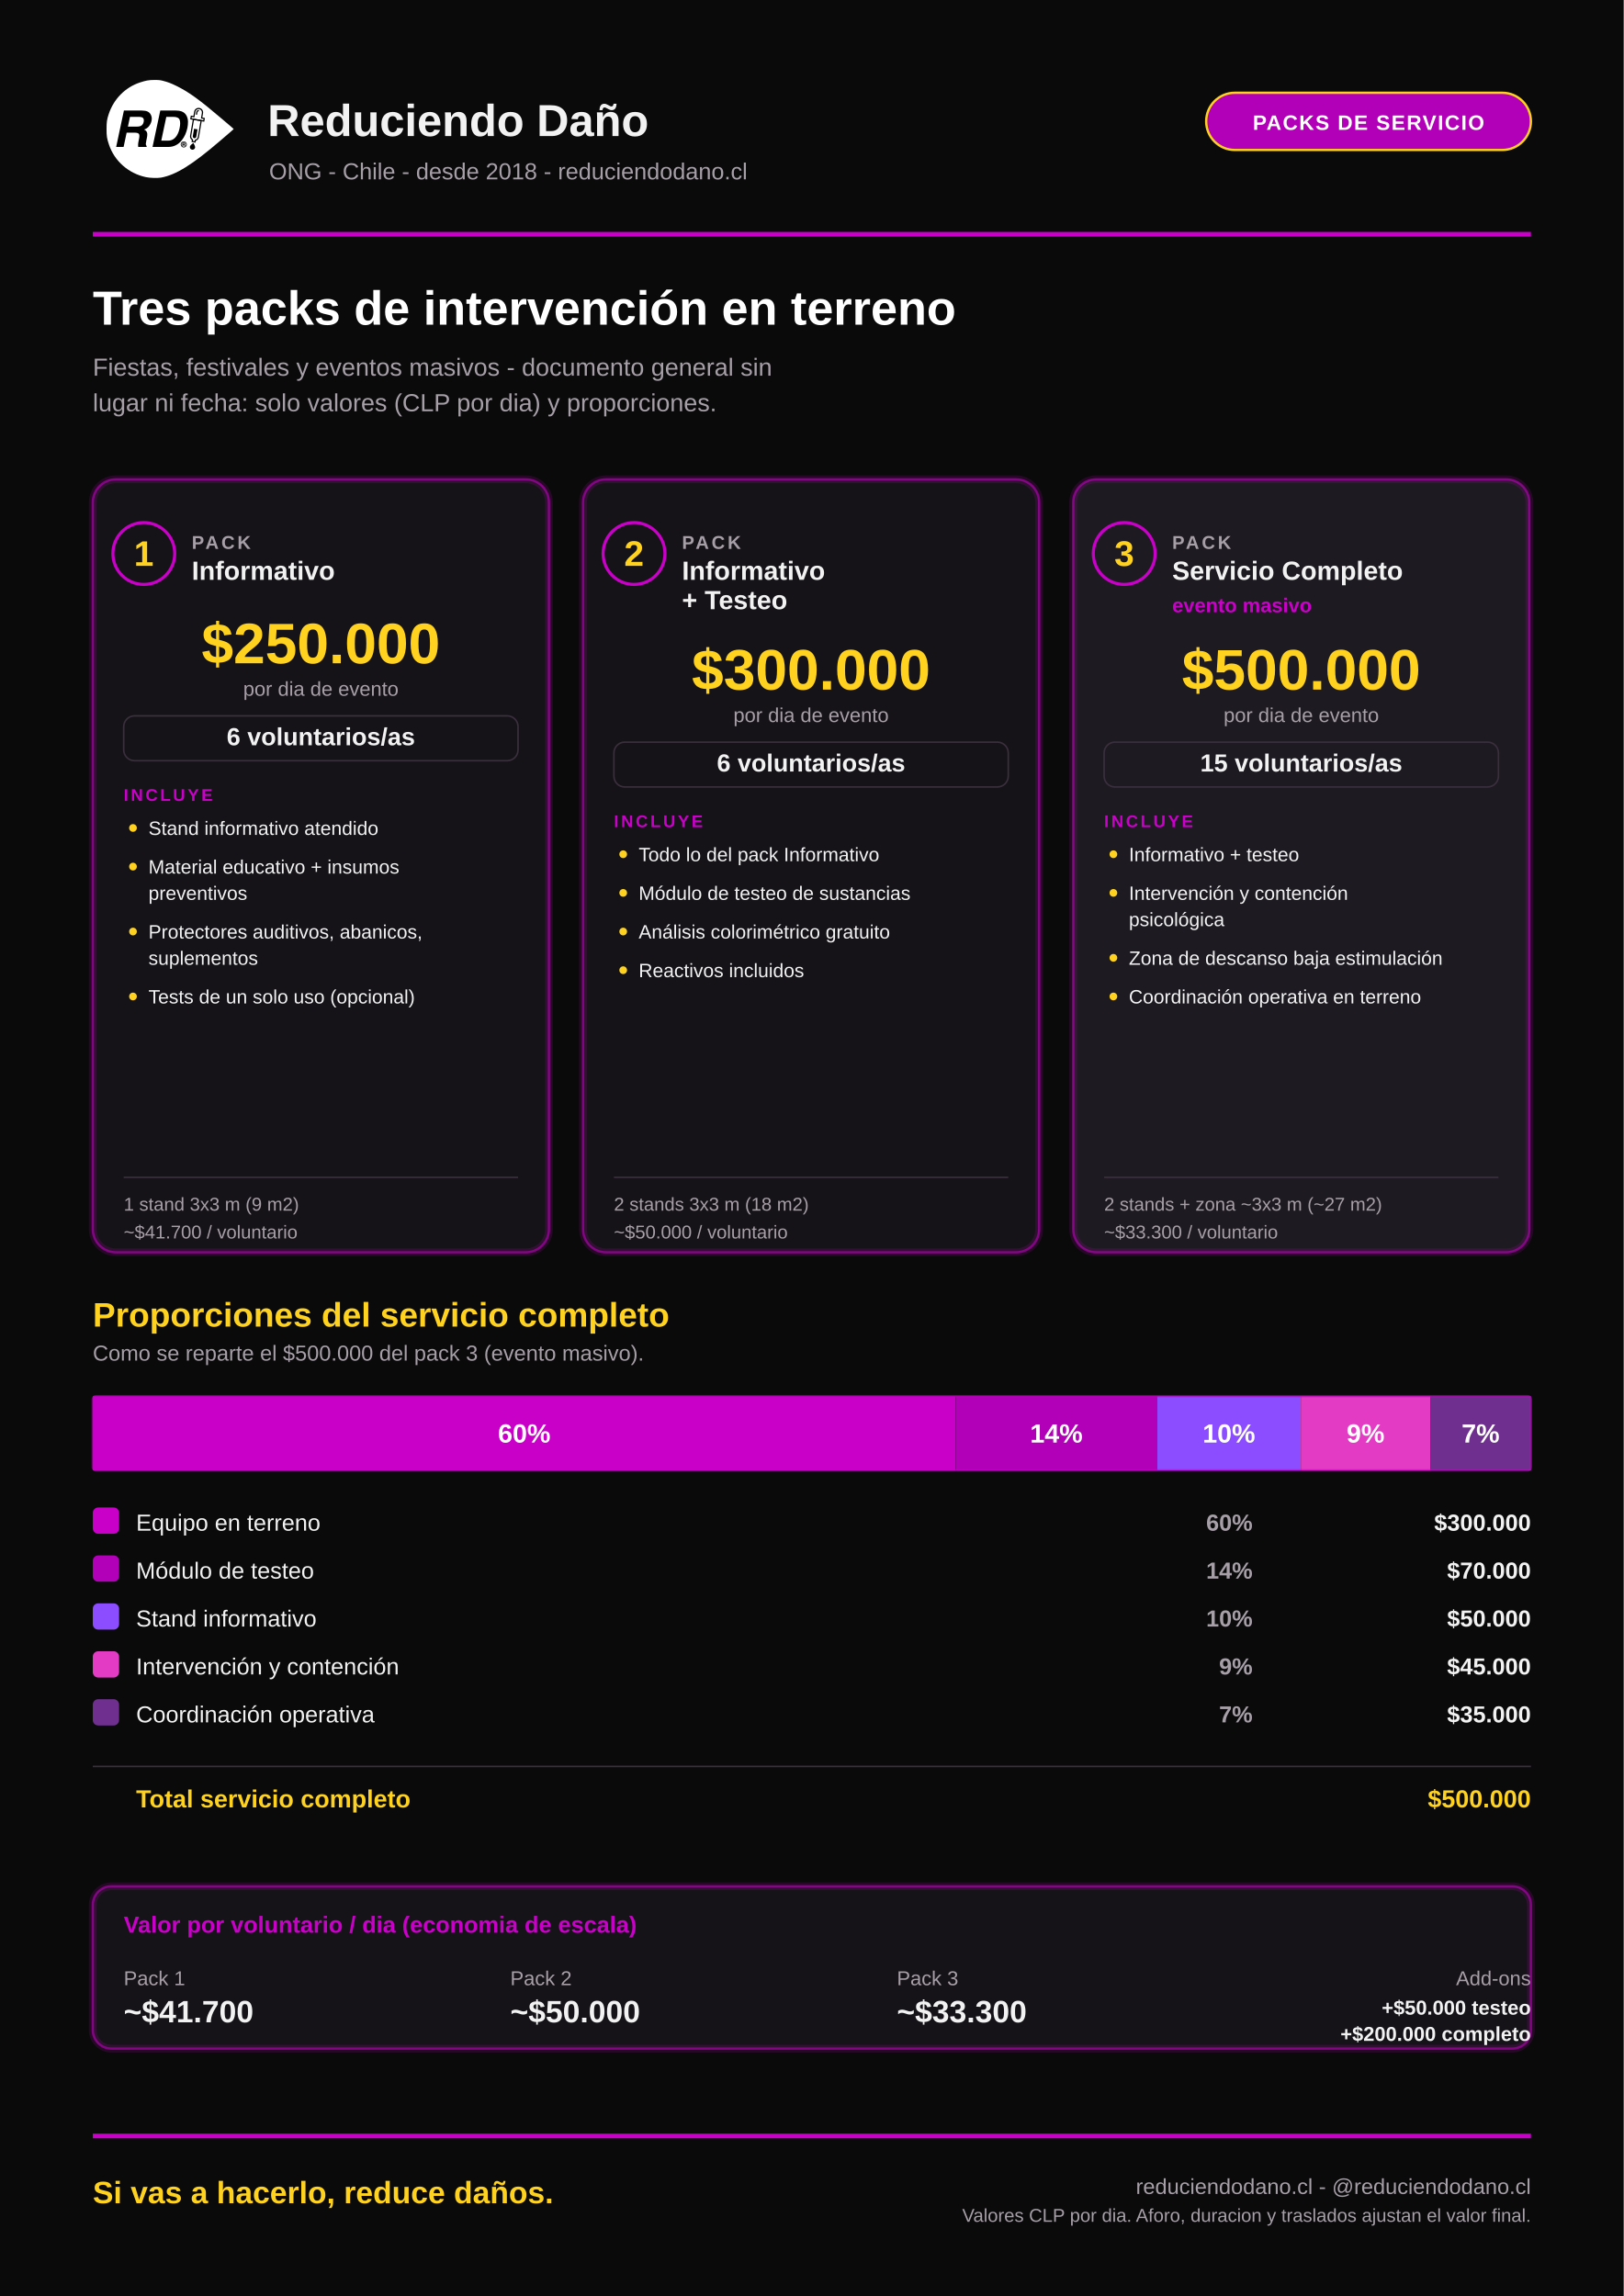
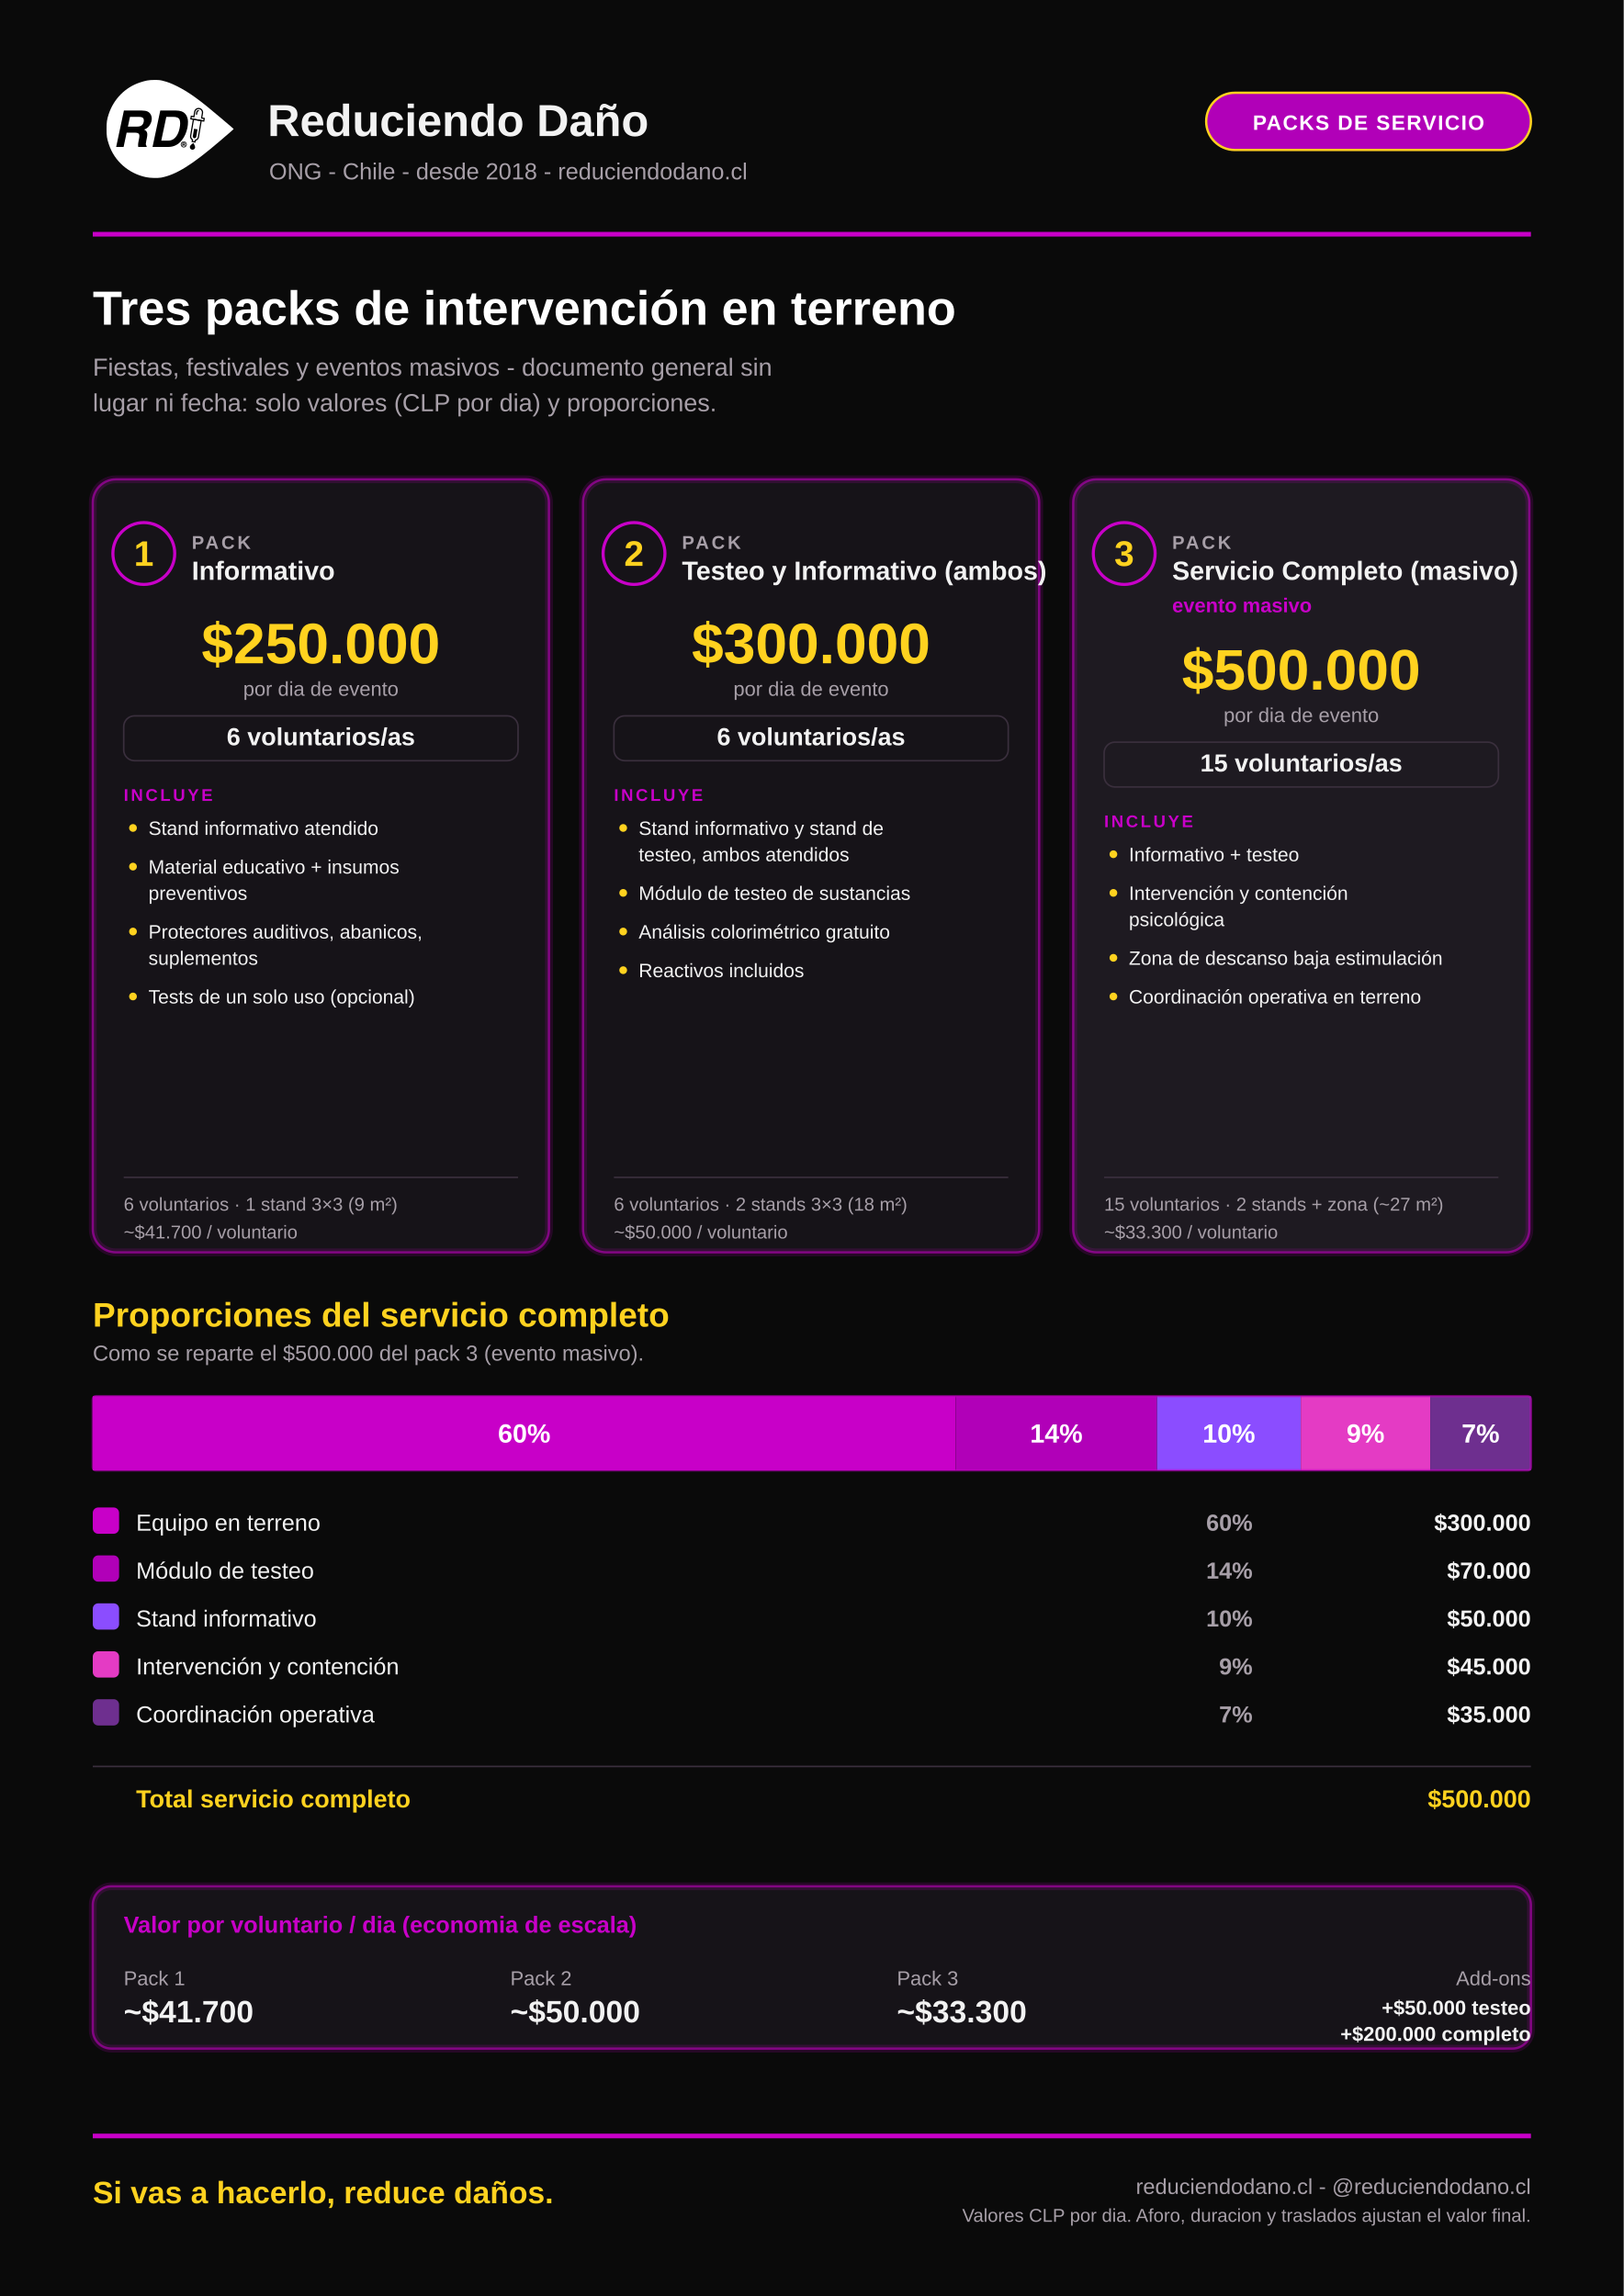
<svg xmlns="http://www.w3.org/2000/svg" width="210mm" height="297mm" viewBox="0 0 2100 2970" preserveAspectRatio="xMidYMid meet">
  <g id="fondo">
    <rect width="2100" height="2970" fill="#0A0A0A" />
  </g>
  <g id="header">
    <svg x="120" y="90" width="200" height="154.3" id="Capa_1" data-name="Capa 1" viewBox="0 0 1060 817.61">
      <defs>
        <style>
      .cls-1, .cls-2 {
        fill: #000;
      }

      .cls-3 {
        fill: none;
        stroke: #000;
        stroke-miterlimit: 10;
        stroke-width: .617px;
      }

      .cls-3, .cls-2 {
        font-family: Helvetica-Bold, Helvetica;
        font-size: 53.425px;
        font-weight: 700;
        isolation: isolate;
      }
    </style>
      </defs>
      <g id="Capa_2" data-name="Capa 2">
        <g id="Layer_1" data-name="Layer 1">
          <path id="Gota" fill="#ffffff" d="M942.987,428.088c-12.091,10.554-44.508,38.17-71.936,61.768-188.559,162.085-300.391,231.719-402.82,250.689-23.589,4.216-76.152,2.877-103.563-3.066-120.084-25.48-216.168-110.295-253.977-223.664-14.014-41.803-16.315-57.149-16.315-106.251,0-47.762,2.466-64.834,14.581-101.665,34.143-104.155,113.558-184.532,214.836-217.713,38.935-12.469,56.91-17.187,100.999-17.187,34.916,0,41.688,2.417,57.798,6.444,30.691,7.669,55.069,16.883,91.119,34.718,83.689,41.031,159.044,95.525,307.896,222.678,30.116,25.702,61.382,52.365,69.626,59.27,8.055,6.715,14.581,13.044,14.384,13.817-.378.6-10.545,9.806-22.628,20.162Z" />
          <path class="cls-1" d="M395.079,304.593c4.101,6.408,6.946,13.537,8.384,21.009,1.529,7.671,1.277,16.422-.756,26.253-2.603,11.863-8.11,23.524-16.521,34.981-8.411,11.458-20.014,19.559-34.809,24.305,10.504,4.625,17.252,11.2,20.244,19.726,2.992,8.526,2.633,21.543-1.077,39.05l-3.559,16.767c-2.367,11.408-3.551,19.143-3.551,23.203,0,6.444,2.145,11.189,6.436,14.236l-1.192,6.263h-57.445c-.449-5.534-.674-9.995-.674-13.381.136-7.227.928-14.427,2.367-21.51l4.578-23.211c3.156-15.924,2.507-26.537-1.948-31.842-4.455-5.304-14.365-7.959-29.729-7.965h-53.861l-20.672,97.909h-50.96l53.023-249.67h122.468c17.392.334,30.379,2.479,38.959,6.436,8.308,3.731,15.357,9.789,20.294,17.441ZM254.998,324.073l-14.228,67.078h59.089c11.743,0,20.833-1.356,27.272-4.069,11.408-4.74,18.636-14.11,21.683-28.11,3.167-15.134.288-25.299-8.639-30.494-5.08-2.937-13.266-4.405-24.559-4.405h-60.617Z" />
          <path class="cls-1" d="M607.664,286.132c16.258,5.759,28.17,16.318,35.738,31.677,6.122,12.54,9.28,26.32,9.23,40.275.111,13.879-1.222,27.732-3.978,41.335-7.123,33.195-19.773,61.313-37.949,84.355-24.62,31.052-55.785,46.579-93.495,46.579h-107.558l53.015-249.67h107.558c15.376.241,27.855,2.058,37.439,5.449ZM503.994,324.073l-34.521,162.948h48.108c24.614,0,44.376-12.137,59.286-36.412,8.132-13.326,14.115-29.192,17.951-47.598,5.425-25.414,5.595-44.921.51-58.522-5.085-13.6-19.494-20.406-43.225-20.417h-48.108Z" />
          <path class="cls-1" d="M690.276,504.298l2.466,4.479c6.493,11.729,8.943,18.395,8.828,24.017-.173,1.863-.61,3.693-1.299,5.433-2.574,5.986-8.131,10.157-14.598,10.956-1.918.295-3.877.192-5.753-.304-1.843-.281-3.614-.921-5.211-1.882-5.06-2.86-8.452-7.962-9.132-13.735-.294-1.837-.227-3.712.197-5.523.16-1.038.487-2.043.97-2.975.771-1.581,1.722-3.068,2.836-4.43,3.082-3.97,6.789-7.348,15.132-13.817l3.896-3.025c.267-.238.562-.442.879-.608,0,0,.337.666.789,1.414Z" />
          <path class="cls-1" d="M685.616,456.28c-1.261,6.534,3.014,12.853,9.549,14.114,6.534,1.261,12.853-3.014,14.114-9.549.035-.179.065-.358.091-.538l8.589-50.672-23.762-4.027-8.581,50.672Z" />
          <path class="cls-1" d="M704.455,500.911l-27.559-4.66,2.203-13.011c-2.654-1.94-4.975-4.3-6.871-6.986-4.787-6.695-6.696-15.026-5.301-23.137l19.825-117.142,61.135,10.373-19.8,117.117c-1.937,11.529-10.203,20.984-21.37,24.444l-2.26,13.003ZM686.372,489.503l11.302,1.907,1.734-10.274,2.753-.575c9.15-1.922,16.191-9.249,17.745-18.469l18.444-109.029-44.877-7.586-18.419,109.021c-1.561,9.218,2.678,18.452,10.685,23.277l2.4,1.447-1.767,10.282Z" />
          <path class="cls-1" d="M764.184,357.427l-96.478-16.324,4.364-25.792,17.672,2.992,5.071-29.951c2.851-16.88,18.846-28.253,35.725-25.402,16.88,2.851,28.253,18.846,25.402,35.725h0l-5.063,29.951,17.672,2.992-4.364,25.809ZM677.207,334.355l80.221,13.578,1.644-9.551-17.672-2.992,6.411-38.072c2.097-12.395-6.251-24.143-18.645-26.24s-24.143,6.251-26.24,18.645h0l-6.444,38.072-17.672-2.984-1.603,9.543Z" />
          <path class="cls-1" d="M714.589,309.755l-8.121-1.373,2.967-17.556c.708-4.232,3.074-8.007,6.575-10.488h0c3.495-2.495,7.842-3.49,12.074-2.762l-1.373,8.129c-2.071-.36-4.2.126-5.91,1.348h0c-1.72,1.212-2.883,3.062-3.23,5.137l-2.984,17.565Z" />
          <text class="cls-2" transform="translate(603.998 532.374)">
            <tspan x="0" y="0">®</tspan>
          </text>
          <text class="cls-3" transform="translate(603.998 532.374)">
            <tspan x="0" y="0">®</tspan>
          </text>
        </g>
      </g>
    </svg>
    <text x="346" y="176" font-family="Arial, Helvetica, sans-serif" font-size="58" font-weight="700" fill="#F2F2F2" text-anchor="start">Reduciendo Daño</text>
    <text x="348" y="232" font-family="Arial, Helvetica, sans-serif" font-size="30" font-weight="400" fill="#A79FA8" text-anchor="start">ONG  -  Chile  -  desde 2018  -  reduciendodano.cl</text>
    <rect x="1560" y="120" width="420" height="74" rx="37" fill="#B100B8" stroke="#FFD21F" stroke-width="3" />
    <text x="1770" y="168" font-family="Arial, Helvetica, sans-serif" font-size="27" font-weight="700" fill="#FFFFFF" text-anchor="middle" letter-spacing="0.06em">PACKS DE SERVICIO</text>
    <rect x="120" y="300" width="1860" height="6" fill="#C800C8" />
  </g>
  <g id="titulo">
    <text x="120" y="420" font-family="Arial, Helvetica, sans-serif" font-size="62" font-weight="700" fill="#FFFFFF" text-anchor="start">Tres packs de intervención en terreno</text>
    <text x="120" y="486" font-family="Arial, Helvetica, sans-serif" font-size="32" font-weight="400" fill="#A79FA8" text-anchor="start">Fiestas, festivales y eventos masivos - documento general sin</text>
    <text x="120" y="532" font-family="Arial, Helvetica, sans-serif" font-size="32" font-weight="400" fill="#A79FA8" text-anchor="start">lugar ni fecha: solo valores (CLP por dia) y proporciones.</text>
  </g>
  <g id="packs">
    <g id="pack_1_informativo">
      <rect x="120" y="620" width="590" height="1000" rx="30" fill="#161318" />
      <rect x="120" y="620" width="590" height="1000" rx="30" fill="none" stroke="#C800C8" stroke-width="10" opacity="0.16" />
      <rect x="120" y="620" width="590" height="1000" rx="30" fill="none" stroke="#C800C8" stroke-width="3" opacity="0.55" />
      <circle cx="186" cy="716" r="40" fill="none" stroke="#C800C8" stroke-width="4" />
      <text x="186" y="732" font-family="Arial, Helvetica, sans-serif" font-size="46" font-weight="700" fill="#FFD21F" text-anchor="middle">1</text>
      <text x="248" y="710" font-family="Arial, Helvetica, sans-serif" font-size="24" font-weight="700" fill="#A79FA8" text-anchor="start" letter-spacing="0.14em">PACK</text>
      <text x="248" y="750" font-family="Arial, Helvetica, sans-serif" font-size="34" font-weight="700" fill="#F2F2F2" text-anchor="start">Informativo</text>
      <text x="415" y="858" font-family="Arial, Helvetica, sans-serif" font-size="74" font-weight="700" fill="#FFD21F" text-anchor="middle">$250.000</text>
      <text x="415" y="900" font-family="Arial, Helvetica, sans-serif" font-size="26" font-weight="400" fill="#A79FA8" text-anchor="middle">por dia de evento</text>
      <rect x="160" y="926" width="510" height="58" rx="14" fill="none" stroke="#3A2F3D" stroke-width="2" />
      <text x="415" y="964" font-family="Arial, Helvetica, sans-serif" font-size="32" font-weight="700" fill="#F2F2F2" text-anchor="middle">6 voluntarios/as</text>
      <text x="160" y="1036" font-family="Arial, Helvetica, sans-serif" font-size="22" font-weight="700" fill="#C800C8" text-anchor="start" letter-spacing="0.14em">INCLUYE</text>
      <circle cx="172" cy="1071" r="5" fill="#FFD21F" />
      <text x="192" y="1080" font-family="Arial, Helvetica, sans-serif" font-size="25" font-weight="400" fill="#F2F2F2" text-anchor="start">Stand informativo atendido</text>
      <circle cx="172" cy="1121" r="5" fill="#FFD21F" />
      <text x="192" y="1130" font-family="Arial, Helvetica, sans-serif" font-size="25" font-weight="400" fill="#F2F2F2" text-anchor="start">Material educativo + insumos</text>
      <text x="192" y="1164" font-family="Arial, Helvetica, sans-serif" font-size="25" font-weight="400" fill="#F2F2F2" text-anchor="start">preventivos</text>
      <circle cx="172" cy="1205" r="5" fill="#FFD21F" />
      <text x="192" y="1214" font-family="Arial, Helvetica, sans-serif" font-size="25" font-weight="400" fill="#F2F2F2" text-anchor="start">Protectores auditivos, abanicos,</text>
      <text x="192" y="1248" font-family="Arial, Helvetica, sans-serif" font-size="25" font-weight="400" fill="#F2F2F2" text-anchor="start">suplementos</text>
      <circle cx="172" cy="1289" r="5" fill="#FFD21F" />
      <text x="192" y="1298" font-family="Arial, Helvetica, sans-serif" font-size="25" font-weight="400" fill="#F2F2F2" text-anchor="start">Tests de un solo uso (opcional)</text>
      <rect x="160" y="1522" width="510" height="2" fill="#3A2F3D" />
-       <text x="160" y="1566" font-family="Arial, Helvetica, sans-serif" font-size="24" font-weight="400" fill="#A79FA8" text-anchor="start">1 stand 3x3 m (9 m2)</text>
+       <text x="160" y="1566" font-family="Arial, Helvetica, sans-serif" font-size="24" font-weight="400" fill="#A79FA8" text-anchor="start">6 voluntarios · 1 stand 3×3 (9 m²)</text>
      <text x="160" y="1602" font-family="Arial, Helvetica, sans-serif" font-size="24" font-weight="400" fill="#A79FA8" text-anchor="start">~$41.700 / voluntario</text>
    </g>
-     <g id="pack_2_informativo">
+     <g id="pack_2_testeo">
      <rect x="754" y="620" width="590" height="1000" rx="30" fill="#161318" />
      <rect x="754" y="620" width="590" height="1000" rx="30" fill="none" stroke="#C800C8" stroke-width="10" opacity="0.16" />
      <rect x="754" y="620" width="590" height="1000" rx="30" fill="none" stroke="#C800C8" stroke-width="3" opacity="0.55" />
      <circle cx="820" cy="716" r="40" fill="none" stroke="#C800C8" stroke-width="4" />
      <text x="820" y="732" font-family="Arial, Helvetica, sans-serif" font-size="46" font-weight="700" fill="#FFD21F" text-anchor="middle">2</text>
      <text x="882" y="710" font-family="Arial, Helvetica, sans-serif" font-size="24" font-weight="700" fill="#A79FA8" text-anchor="start" letter-spacing="0.14em">PACK</text>
-       <text x="882" y="750" font-family="Arial, Helvetica, sans-serif" font-size="34" font-weight="700" fill="#F2F2F2" text-anchor="start">Informativo</text>
-       <text x="882" y="788" font-family="Arial, Helvetica, sans-serif" font-size="34" font-weight="700" fill="#F2F2F2" text-anchor="start">+ Testeo</text>
-       <text x="1049" y="892" font-family="Arial, Helvetica, sans-serif" font-size="74" font-weight="700" fill="#FFD21F" text-anchor="middle">$300.000</text>
-       <text x="1049" y="934" font-family="Arial, Helvetica, sans-serif" font-size="26" font-weight="400" fill="#A79FA8" text-anchor="middle">por dia de evento</text>
-       <rect x="794" y="960" width="510" height="58" rx="14" fill="none" stroke="#3A2F3D" stroke-width="2" />
-       <text x="1049" y="998" font-family="Arial, Helvetica, sans-serif" font-size="32" font-weight="700" fill="#F2F2F2" text-anchor="middle">6 voluntarios/as</text>
-       <text x="794" y="1070" font-family="Arial, Helvetica, sans-serif" font-size="22" font-weight="700" fill="#C800C8" text-anchor="start" letter-spacing="0.14em">INCLUYE</text>
-       <circle cx="806" cy="1105" r="5" fill="#FFD21F" />
-       <text x="826" y="1114" font-family="Arial, Helvetica, sans-serif" font-size="25" font-weight="400" fill="#F2F2F2" text-anchor="start">Todo lo del pack Informativo</text>
+       <text x="882" y="750" font-family="Arial, Helvetica, sans-serif" font-size="34" font-weight="700" fill="#F2F2F2" text-anchor="start">Testeo y Informativo (ambos)</text>
+       <text x="1049" y="858" font-family="Arial, Helvetica, sans-serif" font-size="74" font-weight="700" fill="#FFD21F" text-anchor="middle">$300.000</text>
+       <text x="1049" y="900" font-family="Arial, Helvetica, sans-serif" font-size="26" font-weight="400" fill="#A79FA8" text-anchor="middle">por dia de evento</text>
+       <rect x="794" y="926" width="510" height="58" rx="14" fill="none" stroke="#3A2F3D" stroke-width="2" />
+       <text x="1049" y="964" font-family="Arial, Helvetica, sans-serif" font-size="32" font-weight="700" fill="#F2F2F2" text-anchor="middle">6 voluntarios/as</text>
+       <text x="794" y="1036" font-family="Arial, Helvetica, sans-serif" font-size="22" font-weight="700" fill="#C800C8" text-anchor="start" letter-spacing="0.14em">INCLUYE</text>
+       <circle cx="806" cy="1071" r="5" fill="#FFD21F" />
+       <text x="826" y="1080" font-family="Arial, Helvetica, sans-serif" font-size="25" font-weight="400" fill="#F2F2F2" text-anchor="start">Stand informativo y stand de</text>
+       <text x="826" y="1114" font-family="Arial, Helvetica, sans-serif" font-size="25" font-weight="400" fill="#F2F2F2" text-anchor="start">testeo, ambos atendidos</text>
      <circle cx="806" cy="1155" r="5" fill="#FFD21F" />
      <text x="826" y="1164" font-family="Arial, Helvetica, sans-serif" font-size="25" font-weight="400" fill="#F2F2F2" text-anchor="start">Módulo de testeo de sustancias</text>
      <circle cx="806" cy="1205" r="5" fill="#FFD21F" />
      <text x="826" y="1214" font-family="Arial, Helvetica, sans-serif" font-size="25" font-weight="400" fill="#F2F2F2" text-anchor="start">Análisis colorimétrico gratuito</text>
      <circle cx="806" cy="1255" r="5" fill="#FFD21F" />
      <text x="826" y="1264" font-family="Arial, Helvetica, sans-serif" font-size="25" font-weight="400" fill="#F2F2F2" text-anchor="start">Reactivos incluidos</text>
      <rect x="794" y="1522" width="510" height="2" fill="#3A2F3D" />
-       <text x="794" y="1566" font-family="Arial, Helvetica, sans-serif" font-size="24" font-weight="400" fill="#A79FA8" text-anchor="start">2 stands 3x3 m (18 m2)</text>
+       <text x="794" y="1566" font-family="Arial, Helvetica, sans-serif" font-size="24" font-weight="400" fill="#A79FA8" text-anchor="start">6 voluntarios · 2 stands 3×3 (18 m²)</text>
      <text x="794" y="1602" font-family="Arial, Helvetica, sans-serif" font-size="24" font-weight="400" fill="#A79FA8" text-anchor="start">~$50.000 / voluntario</text>
    </g>
    <g id="pack_3_servicio">
      <rect x="1388" y="620" width="590" height="1000" rx="30" fill="#1E1A21" />
      <rect x="1388" y="620" width="590" height="1000" rx="30" fill="none" stroke="#C800C8" stroke-width="10" opacity="0.16" />
      <rect x="1388" y="620" width="590" height="1000" rx="30" fill="none" stroke="#C800C8" stroke-width="3" opacity="0.55" />
      <circle cx="1454" cy="716" r="40" fill="none" stroke="#C800C8" stroke-width="4" />
      <text x="1454" y="732" font-family="Arial, Helvetica, sans-serif" font-size="46" font-weight="700" fill="#FFD21F" text-anchor="middle">3</text>
      <text x="1516" y="710" font-family="Arial, Helvetica, sans-serif" font-size="24" font-weight="700" fill="#A79FA8" text-anchor="start" letter-spacing="0.14em">PACK</text>
-       <text x="1516" y="750" font-family="Arial, Helvetica, sans-serif" font-size="34" font-weight="700" fill="#F2F2F2" text-anchor="start">Servicio Completo</text>
+       <text x="1516" y="750" font-family="Arial, Helvetica, sans-serif" font-size="34" font-weight="700" fill="#F2F2F2" text-anchor="start">Servicio Completo (masivo)</text>
      <text x="1516" y="792" font-family="Arial, Helvetica, sans-serif" font-size="26" font-weight="700" fill="#C800C8" text-anchor="start">evento masivo</text>
      <text x="1683" y="892" font-family="Arial, Helvetica, sans-serif" font-size="74" font-weight="700" fill="#FFD21F" text-anchor="middle">$500.000</text>
      <text x="1683" y="934" font-family="Arial, Helvetica, sans-serif" font-size="26" font-weight="400" fill="#A79FA8" text-anchor="middle">por dia de evento</text>
      <rect x="1428" y="960" width="510" height="58" rx="14" fill="none" stroke="#3A2F3D" stroke-width="2" />
      <text x="1683" y="998" font-family="Arial, Helvetica, sans-serif" font-size="32" font-weight="700" fill="#F2F2F2" text-anchor="middle">15 voluntarios/as</text>
      <text x="1428" y="1070" font-family="Arial, Helvetica, sans-serif" font-size="22" font-weight="700" fill="#C800C8" text-anchor="start" letter-spacing="0.14em">INCLUYE</text>
      <circle cx="1440" cy="1105" r="5" fill="#FFD21F" />
      <text x="1460" y="1114" font-family="Arial, Helvetica, sans-serif" font-size="25" font-weight="400" fill="#F2F2F2" text-anchor="start">Informativo + testeo</text>
      <circle cx="1440" cy="1155" r="5" fill="#FFD21F" />
      <text x="1460" y="1164" font-family="Arial, Helvetica, sans-serif" font-size="25" font-weight="400" fill="#F2F2F2" text-anchor="start">Intervención y contención</text>
      <text x="1460" y="1198" font-family="Arial, Helvetica, sans-serif" font-size="25" font-weight="400" fill="#F2F2F2" text-anchor="start">psicológica</text>
      <circle cx="1440" cy="1239" r="5" fill="#FFD21F" />
      <text x="1460" y="1248" font-family="Arial, Helvetica, sans-serif" font-size="25" font-weight="400" fill="#F2F2F2" text-anchor="start">Zona de descanso baja estimulación</text>
      <circle cx="1440" cy="1289" r="5" fill="#FFD21F" />
      <text x="1460" y="1298" font-family="Arial, Helvetica, sans-serif" font-size="25" font-weight="400" fill="#F2F2F2" text-anchor="start">Coordinación operativa en terreno</text>
      <rect x="1428" y="1522" width="510" height="2" fill="#3A2F3D" />
-       <text x="1428" y="1566" font-family="Arial, Helvetica, sans-serif" font-size="24" font-weight="400" fill="#A79FA8" text-anchor="start">2 stands + zona ~3x3 m (~27 m2)</text>
+       <text x="1428" y="1566" font-family="Arial, Helvetica, sans-serif" font-size="24" font-weight="400" fill="#A79FA8" text-anchor="start">15 voluntarios · 2 stands + zona (~27 m²)</text>
      <text x="1428" y="1602" font-family="Arial, Helvetica, sans-serif" font-size="24" font-weight="400" fill="#A79FA8" text-anchor="start">~$33.300 / voluntario</text>
    </g>
  </g>
  <g id="proporciones">
    <text x="120" y="1716" font-family="Arial, Helvetica, sans-serif" font-size="44" font-weight="700" fill="#FFD21F" text-anchor="start">Proporciones del servicio completo</text>
    <text x="120" y="1760" font-family="Arial, Helvetica, sans-serif" font-size="28" font-weight="400" fill="#A79FA8" text-anchor="start">Como se reparte el $500.000 del pack 3 (evento masivo).</text>
    <g id="barra_desglose">
      <rect x="120.0" y="1806" width="1116.0" height="96" fill="#C800C8" />
      <text x="678.0" y="1866.0" font-family="Arial, Helvetica, sans-serif" font-size="34" font-weight="700" fill="#FFFFFF" text-anchor="middle">60%</text>
      <rect x="1236.0" y="1806" width="260.4" height="96" fill="#B100B8" />
      <text x="1366.2" y="1866.0" font-family="Arial, Helvetica, sans-serif" font-size="34" font-weight="700" fill="#FFFFFF" text-anchor="middle">14%</text>
      <rect x="1496.4" y="1806" width="186.0" height="96" fill="#8B4DFF" />
      <text x="1589.4" y="1866.0" font-family="Arial, Helvetica, sans-serif" font-size="34" font-weight="700" fill="#FFFFFF" text-anchor="middle">10%</text>
      <rect x="1682.4" y="1806" width="167.4" height="96" fill="#E43BC4" />
      <text x="1766.1" y="1866.0" font-family="Arial, Helvetica, sans-serif" font-size="34" font-weight="700" fill="#FFFFFF" text-anchor="middle">9%</text>
      <rect x="1849.8" y="1806" width="130.2" height="96" fill="#6E2F8F" />
      <text x="1914.9" y="1866.0" font-family="Arial, Helvetica, sans-serif" font-size="34" font-weight="700" fill="#FFFFFF" text-anchor="middle">7%</text>
      <rect x="120" y="1806" width="1860" height="96" rx="4" fill="none" stroke="#C800C8" stroke-width="3" opacity="0.55" />
    </g>
    <g id="leyenda_desglose">
      <rect x="120" y="1950" width="34" height="34" rx="7" fill="#C800C8" />
      <text x="176" y="1980" font-family="Arial, Helvetica, sans-serif" font-size="30" font-weight="400" fill="#F2F2F2" text-anchor="start">Equipo en terreno</text>
      <text x="1620" y="1980" font-family="Arial, Helvetica, sans-serif" font-size="30" font-weight="700" fill="#A79FA8" text-anchor="end">60%</text>
      <text x="1980" y="1980" font-family="Arial, Helvetica, sans-serif" font-size="30" font-weight="700" fill="#F2F2F2" text-anchor="end">$300.000</text>
      <rect x="120" y="2012" width="34" height="34" rx="7" fill="#B100B8" />
      <text x="176" y="2042" font-family="Arial, Helvetica, sans-serif" font-size="30" font-weight="400" fill="#F2F2F2" text-anchor="start">Módulo de testeo</text>
      <text x="1620" y="2042" font-family="Arial, Helvetica, sans-serif" font-size="30" font-weight="700" fill="#A79FA8" text-anchor="end">14%</text>
      <text x="1980" y="2042" font-family="Arial, Helvetica, sans-serif" font-size="30" font-weight="700" fill="#F2F2F2" text-anchor="end">$70.000</text>
      <rect x="120" y="2074" width="34" height="34" rx="7" fill="#8B4DFF" />
      <text x="176" y="2104" font-family="Arial, Helvetica, sans-serif" font-size="30" font-weight="400" fill="#F2F2F2" text-anchor="start">Stand informativo</text>
      <text x="1620" y="2104" font-family="Arial, Helvetica, sans-serif" font-size="30" font-weight="700" fill="#A79FA8" text-anchor="end">10%</text>
      <text x="1980" y="2104" font-family="Arial, Helvetica, sans-serif" font-size="30" font-weight="700" fill="#F2F2F2" text-anchor="end">$50.000</text>
      <rect x="120" y="2136" width="34" height="34" rx="7" fill="#E43BC4" />
      <text x="176" y="2166" font-family="Arial, Helvetica, sans-serif" font-size="30" font-weight="400" fill="#F2F2F2" text-anchor="start">Intervención y contención</text>
      <text x="1620" y="2166" font-family="Arial, Helvetica, sans-serif" font-size="30" font-weight="700" fill="#A79FA8" text-anchor="end">9%</text>
      <text x="1980" y="2166" font-family="Arial, Helvetica, sans-serif" font-size="30" font-weight="700" fill="#F2F2F2" text-anchor="end">$45.000</text>
      <rect x="120" y="2198" width="34" height="34" rx="7" fill="#6E2F8F" />
      <text x="176" y="2228" font-family="Arial, Helvetica, sans-serif" font-size="30" font-weight="400" fill="#F2F2F2" text-anchor="start">Coordinación operativa</text>
      <text x="1620" y="2228" font-family="Arial, Helvetica, sans-serif" font-size="30" font-weight="700" fill="#A79FA8" text-anchor="end">7%</text>
      <text x="1980" y="2228" font-family="Arial, Helvetica, sans-serif" font-size="30" font-weight="700" fill="#F2F2F2" text-anchor="end">$35.000</text>
      <rect x="120" y="2284" width="1860" height="2" fill="#3A2F3D" />
      <text x="176" y="2338" font-family="Arial, Helvetica, sans-serif" font-size="32" font-weight="700" fill="#FFD21F" text-anchor="start">Total servicio completo</text>
      <text x="1980" y="2338" font-family="Arial, Helvetica, sans-serif" font-size="32" font-weight="700" fill="#FFD21F" text-anchor="end">$500.000</text>
    </g>
  </g>
  <g id="ratios">
    <rect x="120" y="2440" width="1860" height="210" rx="24" fill="#161318" />
    <rect x="120" y="2440" width="1860" height="210" rx="24" fill="none" stroke="#C800C8" stroke-width="10" opacity="0.16" />
    <rect x="120" y="2440" width="1860" height="210" rx="24" fill="none" stroke="#C800C8" stroke-width="3" opacity="0.55" />
    <text x="160" y="2500" font-family="Arial, Helvetica, sans-serif" font-size="30" font-weight="700" fill="#C800C8" text-anchor="start">Valor por voluntario / dia  (economia de escala)</text>
    <text x="160" y="2568" font-family="Arial, Helvetica, sans-serif" font-size="26" font-weight="400" fill="#A79FA8" text-anchor="start">Pack 1</text>
    <text x="160" y="2616" font-family="Arial, Helvetica, sans-serif" font-size="40" font-weight="700" fill="#F2F2F2" text-anchor="start">~$41.700</text>
    <text x="660" y="2568" font-family="Arial, Helvetica, sans-serif" font-size="26" font-weight="400" fill="#A79FA8" text-anchor="start">Pack 2</text>
    <text x="660" y="2616" font-family="Arial, Helvetica, sans-serif" font-size="40" font-weight="700" fill="#F2F2F2" text-anchor="start">~$50.000</text>
    <text x="1160" y="2568" font-family="Arial, Helvetica, sans-serif" font-size="26" font-weight="400" fill="#A79FA8" text-anchor="start">Pack 3</text>
    <text x="1160" y="2616" font-family="Arial, Helvetica, sans-serif" font-size="40" font-weight="700" fill="#F2F2F2" text-anchor="start">~$33.300</text>
    <text x="1980" y="2568" font-family="Arial, Helvetica, sans-serif" font-size="26" font-weight="400" fill="#A79FA8" text-anchor="end">Add-ons</text>
    <text x="1980" y="2606" font-family="Arial, Helvetica, sans-serif" font-size="26" font-weight="700" fill="#F2F2F2" text-anchor="end">+$50.000 testeo</text>
    <text x="1980" y="2640" font-family="Arial, Helvetica, sans-serif" font-size="26" font-weight="700" fill="#F2F2F2" text-anchor="end">+$200.000 completo</text>
  </g>
  <g id="footer">
    <rect x="120" y="2760" width="1860" height="6" fill="#C800C8" />
    <text x="120" y="2850" font-family="Arial, Helvetica, sans-serif" font-size="40" font-weight="700" fill="#FFD21F" text-anchor="start">Si vas a hacerlo, reduce daños.</text>
    <text x="1980" y="2838" font-family="Arial, Helvetica, sans-serif" font-size="28" font-weight="400" fill="#A79FA8" text-anchor="end">reduciendodano.cl  -  @reduciendodano.cl</text>
    <text x="1980" y="2874" font-family="Arial, Helvetica, sans-serif" font-size="24" font-weight="400" fill="#A79FA8" text-anchor="end">Valores CLP por dia. Aforo, duracion y traslados ajustan el valor final.</text>
  </g>
</svg>
